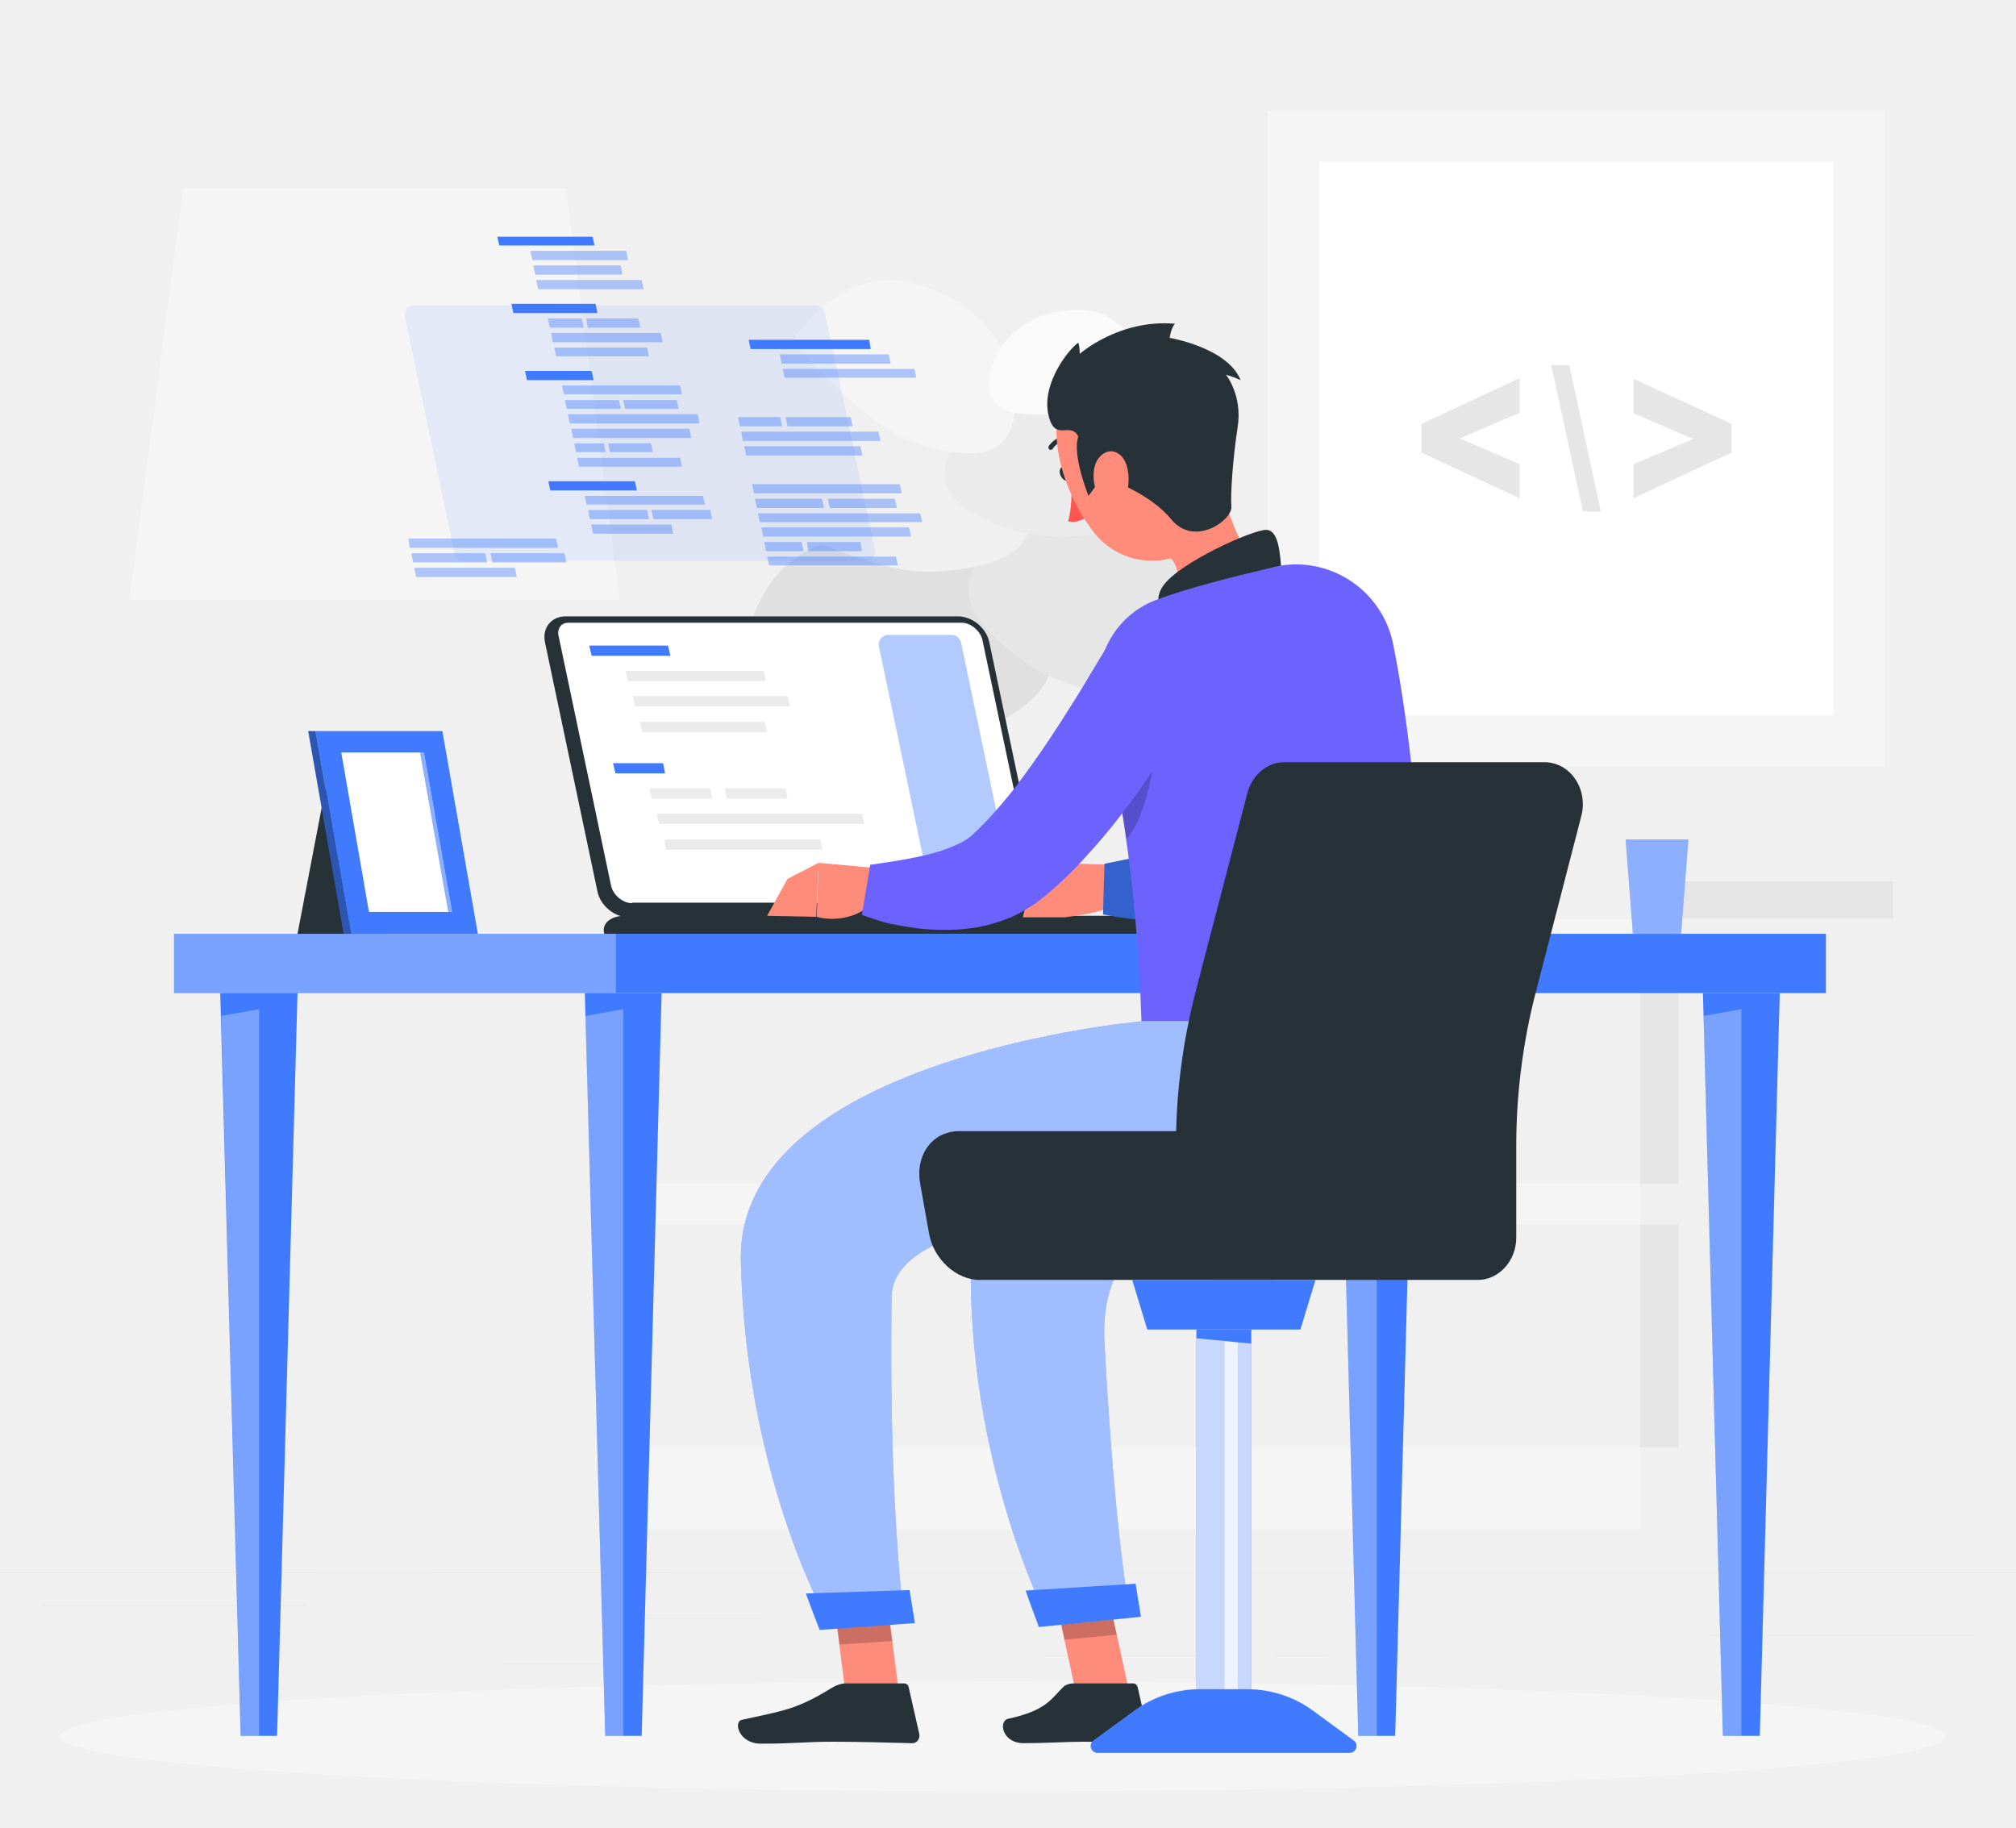
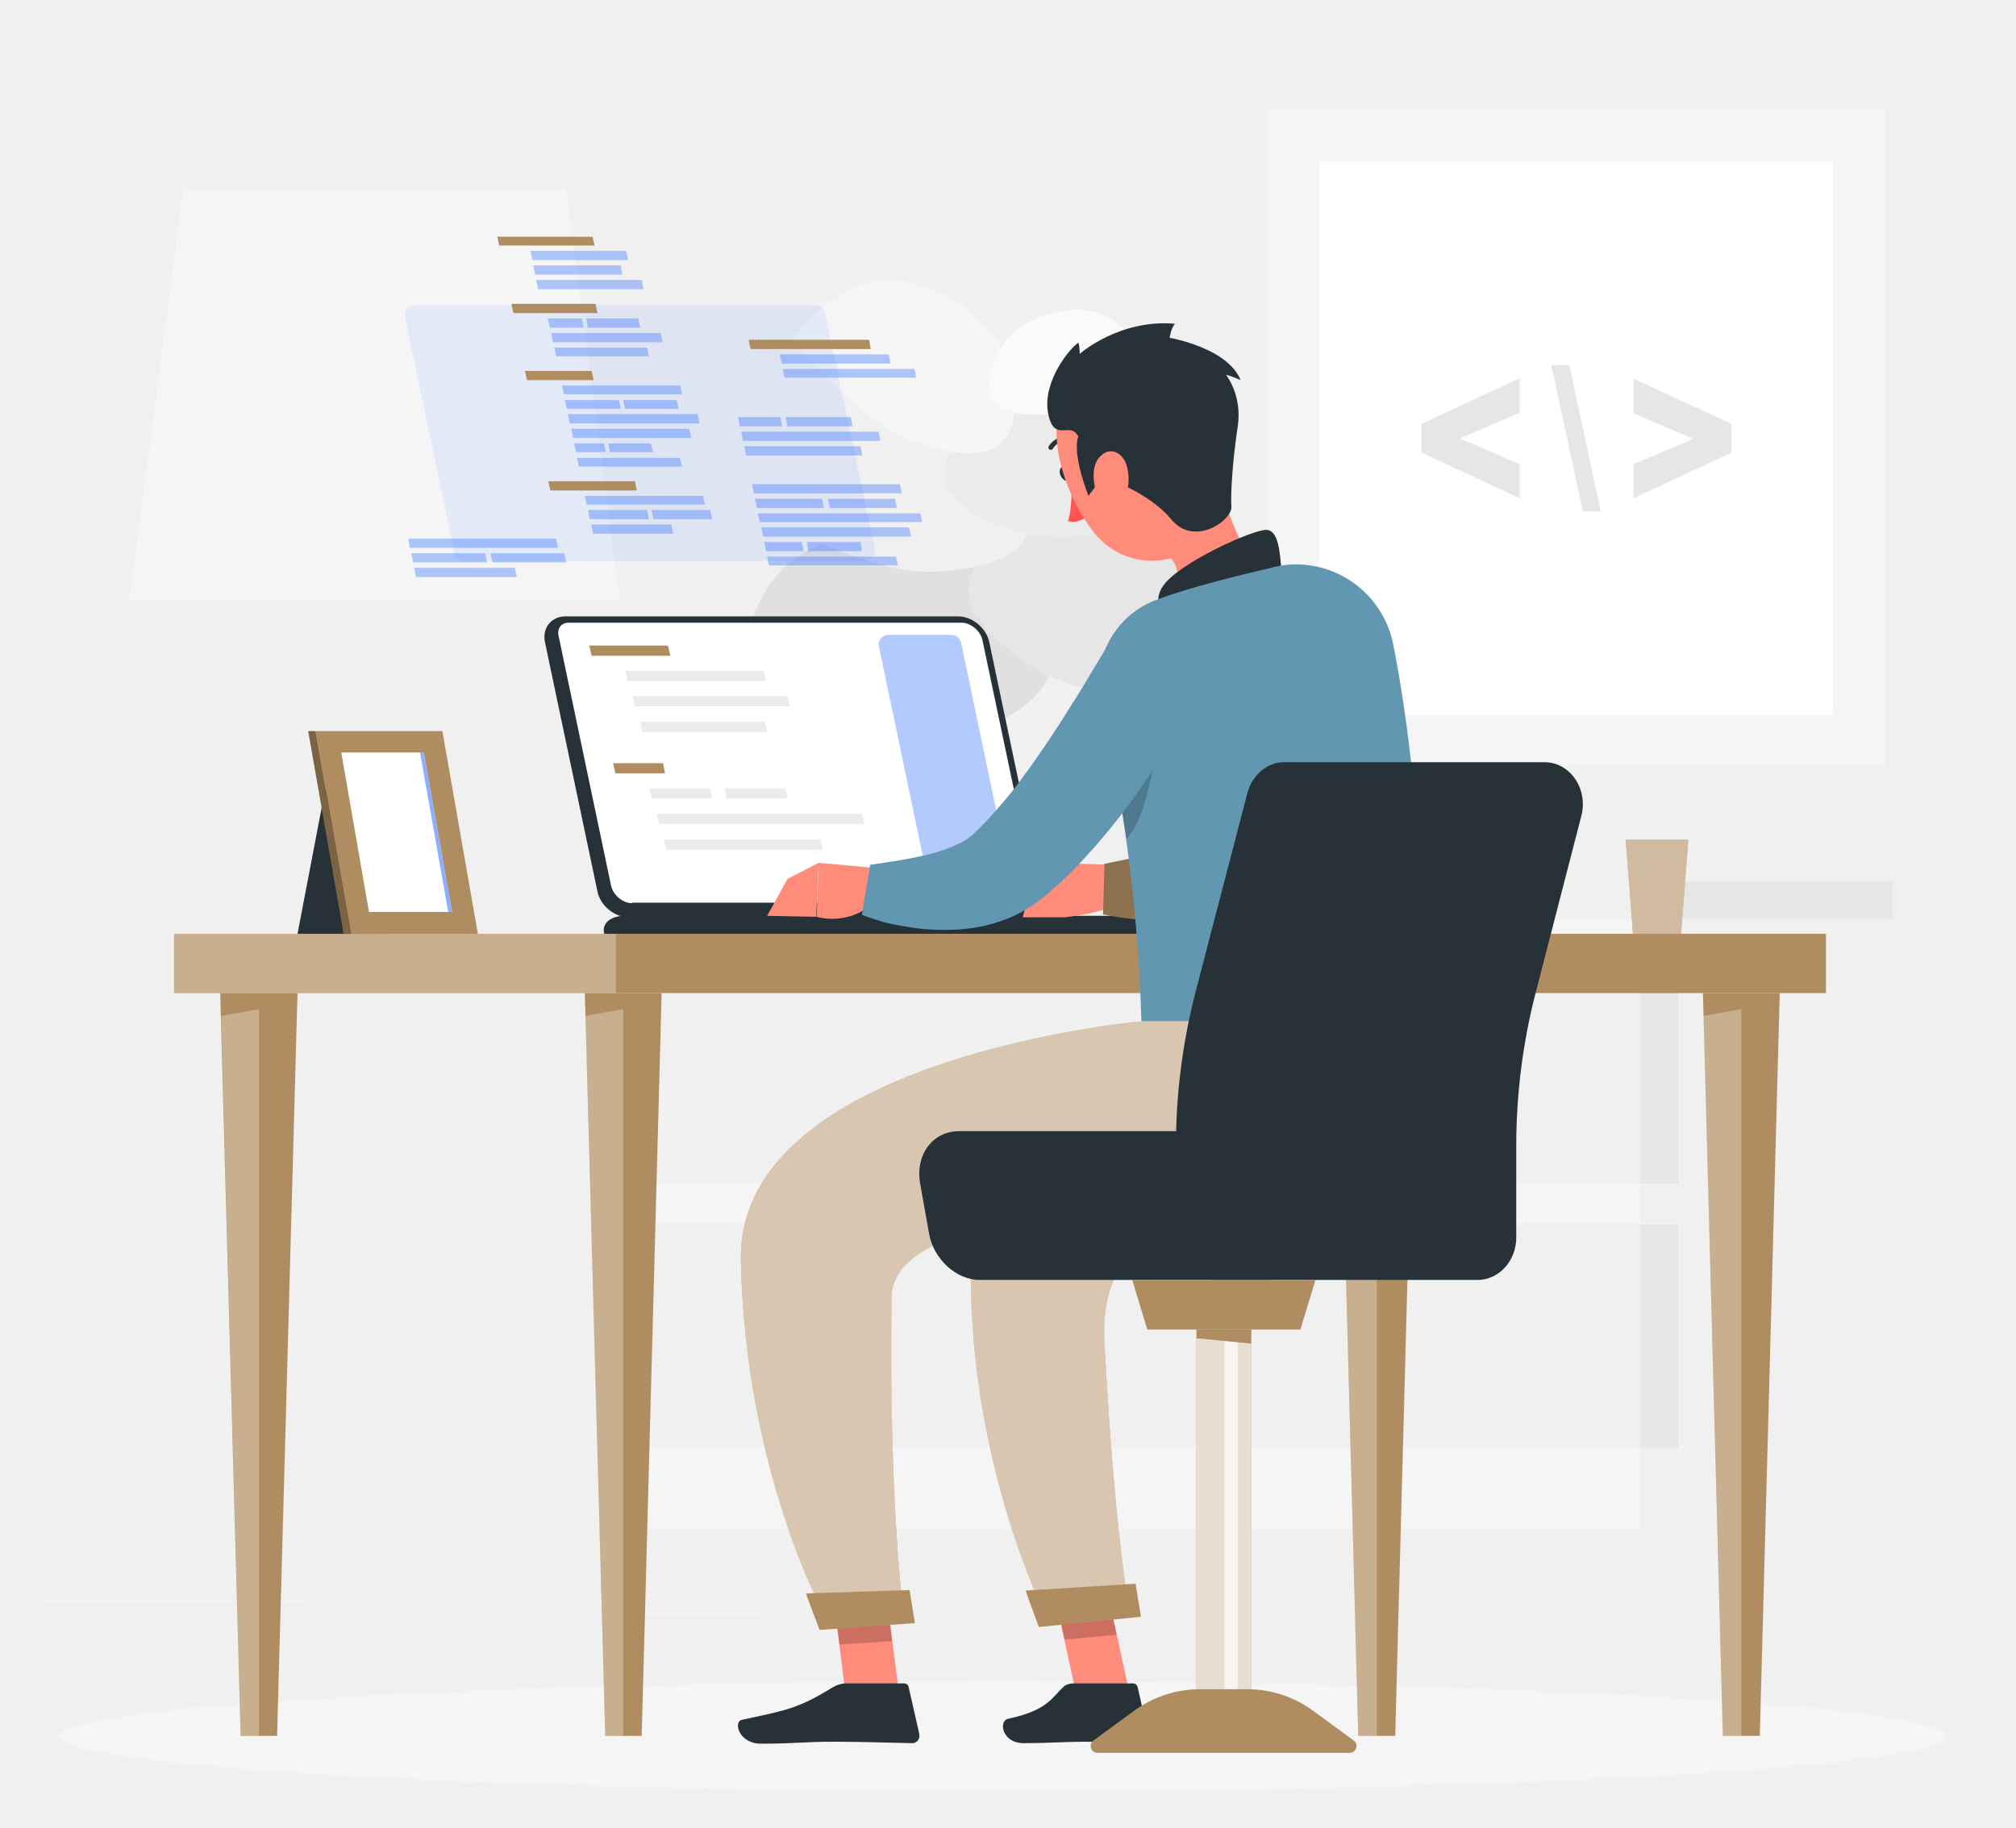
<svg xmlns="http://www.w3.org/2000/svg" version="1.1" x="0px" y="0px" viewBox="0 0 414.7 376" style="enable-background:new 0 0 414.7 376;" xml:space="preserve">
  <style type="text/css">
	.st0{fill:#EBEBEB;}
	.st1{fill:#F0F0F0;}
	.st2{fill:#F5F5F5;}
	.st3{fill:#E6E6E6;}
	.st4{fill:#FFFFFF;}
	.st5{fill:#E0E0E0;}
	.st6{fill:#FAFAFA;}
	.st7{display:none;}
	.st8{display:inline;}
- 	.st9{fill:#407BFF;}
+ 	.st9{fill:#B08D61;}
	.st10{opacity:0.9;fill:#FFFFFF;}
	.st11{opacity:0.3;fill:#FFFFFF;}
	.st12{fill:#263238;}
	.st13{opacity:0.4;fill:#407BFF;}
	.st14{opacity:0.1;fill:#407BFF;}
	.st15{opacity:0.4;fill:#FFFFFF;}
	.st16{opacity:0.3;}
	.st17{opacity:0.6;fill:#407BFF;}
	.st18{fill:#FF5652;}
	.st19{fill:#FF8B7B;}
	.st20{opacity:0.2;}
- 	.st21{fill:#6C63FF;}
+ 	.st21{fill:#6197B1;}
	.st22{opacity:0.5;fill:#FFFFFF;}
	.st23{opacity:0.7;fill:#FFFFFF;}
</style>
  <g id="Background_Complete">
    <g>
      <g>
        <rect x="-43.7" y="323.4" class="st0" width="500" height="0.2" />
      </g>
      <g>
        <rect x="130.8" y="332.9" class="st0" width="26" height="0.2" />
        <rect x="8.8" y="330.2" class="st0" width="54.1" height="0.2" />
        <rect x="103.5" y="342.2" class="st0" width="26.3" height="0.2" />
        <rect x="214.6" y="340.5" class="st0" width="38.8" height="0.2" />
        <rect x="262.3" y="340.5" class="st0" width="10.7" height="0.2" />
        <rect x="351.7" y="336.3" class="st0" width="54.6" height="0.2" />
      </g>
    </g>
    <g>
      <g>
        <g>
          <rect x="337.4" y="189.1" transform="matrix(-1 -1.224647e-16 1.224647e-16 -1 720.4377 503.5772)" class="st1" width="45.7" height="125.5" />
          <rect x="138.1" y="314.5" transform="matrix(-1 -1.224647e-16 1.224647e-16 -1 512.3514 637.9232)" class="st1" width="236.2" height="8.9" />
          <rect x="129.3" y="189.1" class="st2" width="208.1" height="125.5" />
          <rect x="129.3" y="197.5" class="st1" width="208.9" height="45.9" />
          <rect x="129.3" y="251.8" class="st1" width="208.9" height="45.9" />
          <rect x="337.4" y="197.5" transform="matrix(-1 -1.224647e-16 1.224647e-16 -1 682.6835 441.0173)" class="st3" width="7.9" height="45.9" />
          <rect x="337.4" y="251.8" transform="matrix(-1 -1.224647e-16 1.224647e-16 -1 682.6835 549.6205)" class="st3" width="7.9" height="45.9" />
        </g>
        <rect x="123.2" y="181.3" transform="matrix(-1 -1.224647e-16 1.224647e-16 -1 460.6165 370.3842)" class="st1" width="214.2" height="7.7" />
        <rect x="337.4" y="181.3" class="st3" width="52" height="7.7" />
      </g>
      <g>
        <rect x="284.5" y="22.7" transform="matrix(-1 -1.224647e-16 1.224647e-16 -1 676.3846 180.4117)" class="st1" width="107.4" height="135" />
        <rect x="260.8" y="22.7" transform="matrix(-1 -1.224647e-16 1.224647e-16 -1 648.5522 180.4117)" class="st2" width="127" height="135" />
        <rect x="267.4" y="37.3" transform="matrix(6.123234e-17 -1 1 6.123234e-17 234.0703 414.4819)" class="st4" width="113.8" height="105.7" />
        <g>
          <path class="st3" d="M336,102.5l20.2-9.4v-5.9L336,77.9v7.1l12.3,5.3L336,95.5V102.5z" />
          <path class="st3" d="M322.8,75.1h-3.7l6.5,30.1h3.7L322.8,75.1z" />
          <path class="st3" d="M312.6,95.5l-12.3-5.3l12.3-5.3v-7.1l-20.2,9.4v5.9l20.2,9.4V95.5z" />
        </g>
      </g>
      <g>
        <rect x="73.5" y="94.2" transform="matrix(-1 -1.224647e-16 1.224647e-16 -1 154.1369 417.6206)" class="st1" width="7" height="229.2" />
        <path class="st1" d="M72.1,321.8l-0.2-1c0.1,0,1.9-0.4,3.3-2.9c1.8-3.2,2.9-10.1-2.1-24.6c-7.8-22.3-3.2-40.3,6.2-76.2     c1.6-6.2,3.5-13.3,5.4-21c7.2-28.7,0.5-46.4-4.8-60.7c-4.1-11.1-7.4-19.9-3.2-30l0.9,0.4c-4,9.8-0.8,18.4,3.2,29.3     c5.4,14.4,12.1,32.4,4.8,61.3c-1.9,7.7-3.8,14.7-5.4,21c-9.3,35.7-13.9,53.6-6.2,75.6c5.2,14.9,4,22.1,2,25.5     C74.4,321.3,72.2,321.8,72.1,321.8z" />
        <polygon class="st1" points="64.3,323.4 89.8,323.4 82.7,319.2 71.4,319.2    " />
        <polygon class="st2" points="26.6,123.4 127.5,123.4 116.4,38.7 37.7,38.7    " />
      </g>
      <g>
        <polygon class="st1" points="176.2,137.4 230.1,137.4 223,181.3 183.3,181.3    " />
        <g>
          <path class="st5" d="M197.8,151.7c14.7-5.3,25.9-13.3,13.3-29.4c-12.6-16.1-32.1-16.1-45.2-8.9c-16.7,9.1-13.4,35.5-13.4,35.5      S183.2,157,197.8,151.7z" />
          <path class="st3" d="M212.1,137c-11.2-7.6-19.2-16.5-6.2-25.8c13-9.3,29.1-4.6,38.8,4.1c12.3,11.1,5.2,30.5,5.2,30.5      S223.3,144.6,212.1,137z" />
          <path class="st1" d="M192.3,117.6c13.1-0.8,24.2-4.2,17.9-18.5c-6.2-14.2-22-18.2-34.3-15.8c-15.7,3.1-19.4,22.8-19.4,22.8      S179.2,118.4,192.3,117.6z" />
          <path class="st0" d="M208.8,109.2c-10.9-3.5-19.5-8.8-11.2-19.5c8.3-10.7,22.5-10.6,32.4-5.9c12.6,6,11.5,23.5,11.5,23.5      S219.8,112.7,208.8,109.2z" />
          <path class="st2" d="M188.3,91c10.9,3.6,20.9,4.4,20.5-9.2c-0.4-13.5-11.9-21.8-22.7-23.9C172.4,55.4,163,70.1,163,70.1      S177.4,87.4,188.3,91z" />
          <path class="st6" d="M216,85.2c-7.8,0.5-14.6-0.6-12-9.5c2.6-8.9,11.6-12.4,19-11.9c9.5,0.6,13.2,11.9,13.2,11.9      S223.8,84.6,216,85.2z" />
        </g>
      </g>
    </g>
  </g>
  <g id="Background_Simple" class="st7">
    <g class="st8">
      <path class="st9" d="M239.2,237.6c-42.3,0.6-104.8,32.9-130.8-7.7c-21.8-34.1,3.4-67.5-37-92.6C42.1,118.9-5.7,86.7,38.7,53.4    C73.3,27.3,127.5,20.1,169.5,26c33,4.7,101.5,24.3,109.8,58.9c9.3,38.9-51.1,71,13.5,85.6c38.9,8.8,85.7,31.4,58.3,77.9    c-10.8,18.4-26.3,15.2-42.7,7.9C284.3,245.7,268.3,237.2,239.2,237.6z" />
      <path class="st10" d="M239.2,237.6c-42.3,0.6-104.8,32.9-130.8-7.7c-21.8-34.1,3.4-67.5-37-92.6C42.1,118.9-5.7,86.7,38.7,53.4    C73.3,27.3,127.5,20.1,169.5,26c33,4.7,101.5,24.3,109.8,58.9c9.3,38.9-51.1,71,13.5,85.6c38.9,8.8,85.7,31.4,58.3,77.9    c-10.8,18.4-26.3,15.2-42.7,7.9C284.3,245.7,268.3,237.2,239.2,237.6z" />
    </g>
  </g>
  <g id="Shadow_1_">
    <ellipse id="_x3C_Path_x3E__327_" class="st2" cx="206.3" cy="357.2" rx="193.9" ry="11.3" />
  </g>
  <g id="Desk">
    <g>
      <g>
        <rect x="35.8" y="192.1" class="st9" width="339.8" height="12.2" />
        <rect x="35.8" y="192.1" class="st11" width="90.9" height="12.2" />
        <polygon class="st9" points="128.2,204.3 120.3,204.3 124.5,357.1 128.2,357.1 132,357.1 136.1,204.3    " />
        <polygon class="st11" points="124.5,357.1 128.2,357.1 128.2,207.6 120.4,209    " />
        <polygon class="st9" points="53.3,204.3 45.3,204.3 49.5,357.1 53.3,357.1 57,357.1 61.2,204.3    " />
        <polygon class="st11" points="49.5,357.1 53.3,357.1 53.3,207.6 45.5,209    " />
        <polygon class="st9" points="358.2,204.3 350.3,204.3 354.4,357.1 358.2,357.1 362,357.1 366.1,204.3    " />
        <polygon class="st11" points="354.4,357.1 358.2,357.1 358.2,207.6 350.4,209    " />
        <polygon class="st9" points="283.2,204.3 275.3,204.3 279.4,357.1 283.2,357.1 287,357.1 291.1,204.3    " />
        <polygon class="st11" points="279.4,357.1 283.2,357.1 283.2,207.6 275.4,209    " />
      </g>
      <g>
        <path class="st12" d="M197.1,126.8h-80.8c-2.9,0-4.8,2.4-4.2,5.3l10.8,51.3c0.6,2.9,3.5,5.3,6.4,5.3h80.8c2.9,0,4.8-2.4,4.2-5.3     l-10.8-51.3C202.9,129.2,200,126.8,197.1,126.8z" />
        <path class="st4" d="M130,185.8c-1.9,0-3.9-1.7-4.3-3.6l-10.8-51.4c-0.2-0.8,0-1.5,0.4-2c0.4-0.5,1-0.7,1.7-0.7h80.8     c1.9,0,3.9,1.7,4.3,3.6l10.8,51.3c0.2,0.8,0,1.5-0.4,2c-0.4,0.5-1,0.7-1.7,0.7H130z" />
        <path class="st13" d="M191,181.7L180.8,133c-0.3-1.2,0.7-2.4,1.9-2.4h13.1c0.9,0,1.7,0.7,1.9,1.6l10.2,48.7     c0.3,1.2-0.7,2.4-1.9,2.4h-13.1C192,183.3,191.2,182.6,191,181.7z" />
        <g>
          <polygon class="st9" points="121.7,134.9 121.2,132.8 137.4,132.8 137.9,134.9     " />
          <polygon class="st0" points="129.1,140.1 128.7,138 157.1,138 157.5,140.1     " />
          <polygon class="st0" points="130.6,145.3 130.2,143.2 162,143.2 162.5,145.3     " />
          <polygon class="st0" points="132.1,150.6 131.7,148.5 157.3,148.5 157.8,150.6     " />
        </g>
        <g>
          <polygon class="st9" points="126.6,159.1 126.1,157 136.4,157 136.8,159.1     " />
          <polygon class="st0" points="134.1,164.3 133.6,162.2 146.1,162.2 146.5,164.3     " />
          <polygon class="st0" points="149.5,164.3 149.1,162.2 161.6,162.2 162,164.3     " />
          <polygon class="st0" points="135.6,169.5 135.1,167.4 177.3,167.4 177.8,169.5     " />
          <polygon class="st0" points="137,174.8 136.6,172.7 168.8,172.7 169.2,174.8     " />
        </g>
        <path class="st12" d="M234.9,188.4H128.5c-2.9,0-4.8,1.6-4.2,3.7h116.9C240.6,190.1,237.8,188.4,234.9,188.4z" />
      </g>
      <g>
        <path class="st14" d="M93.5,113.8L83.3,65.2c-0.3-1.2,0.7-2.4,1.9-2.4h82.6c0.9,0,1.7,0.7,1.9,1.6L180,113     c0.3,1.2-0.7,2.4-1.9,2.4H95.5C94.5,115.4,93.7,114.8,93.5,113.8z" />
        <g>
          <g>
            <g>
              <polygon class="st9" points="122.9,64.4 105.6,64.4 105.2,62.5 122.5,62.5       " />
              <polygon class="st13" points="120.1,67.4 113.1,67.4 112.7,65.5 119.7,65.5       " />
              <polygon class="st13" points="131.7,67.4 120.9,67.4 120.6,65.5 131.3,65.5       " />
              <polygon class="st13" points="136.3,70.4 113.7,70.4 113.4,68.5 135.9,68.5       " />
              <polygon class="st13" points="133.5,73.3 114.4,73.3 114,71.5 133.1,71.5       " />
            </g>
            <polygon class="st13" points="146.1,104.9 134,104.9 134.4,106.8 146.5,106.8      " />
            <g>
              <polygon class="st9" points="131,100.9 113.2,100.9 112.8,99 130.6,99       " />
              <polygon class="st13" points="138.1,107.9 121.6,107.9 122,109.8 138.5,109.8       " />
              <polygon class="st13" points="133.1,104.9 121,104.9 121.3,106.8 133.5,106.8       " />
              <polygon class="st13" points="144.6,102 120.3,102 120.7,103.8 145,103.8       " />
            </g>
            <g>
              <polygon class="st9" points="122.3,50.5 102.7,50.5 102.3,48.7 121.9,48.7       " />
              <polygon class="st13" points="132,57.6 110.3,57.6 110.7,59.5 132.4,59.5       " />
              <polygon class="st13" points="127.7,54.6 109.7,54.6 110.1,56.5 128,56.5       " />
              <polygon class="st13" points="128.8,51.6 109.1,51.6 109.5,53.5 129.2,53.5       " />
            </g>
            <g>
              <polygon class="st9" points="122.1,78.2 108.4,78.2 108,76.3 121.7,76.3       " />
              <polygon class="st13" points="143.5,85.2 116.8,85.2 117.2,87.1 143.9,87.1       " />
              <polygon class="st13" points="127.3,82.3 116.2,82.3 116.6,84.1 127.7,84.1       " />
              <polygon class="st13" points="139.2,82.3 128.2,82.3 128.6,84.1 139.6,84.1       " />
              <polygon class="st13" points="139.9,79.3 115.6,79.3 116,81.1 140.3,81.1       " />
              <polygon class="st13" points="139.9,94.2 118.7,94.2 119.1,96 140.3,96       " />
              <polygon class="st13" points="124.2,91.2 118.1,91.2 118.5,93 124.6,93       " />
              <polygon class="st13" points="133.9,91.2 125.1,91.2 125.5,93 134.3,93       " />
              <polygon class="st13" points="141.8,88.2 117.5,88.2 117.9,90.1 142.2,90.1       " />
            </g>
          </g>
          <g>
            <g>
              <polygon class="st13" points="160.9,87.7 152.2,87.7 151.8,85.8 160.5,85.8       " />
              <polygon class="st13" points="175.4,87.7 162,87.7 161.6,85.8 175,85.8       " />
              <polygon class="st13" points="181.1,90.7 152.8,90.7 152.5,88.8 180.7,88.8       " />
              <polygon class="st13" points="177.4,93.7 153.5,93.7 153.1,91.8 177,91.8       " />
            </g>
            <g>
              <polygon class="st13" points="188.1,75.9 161,75.9 161.4,77.7 188.5,77.7       " />
              <polygon class="st13" points="182.8,72.9 160.4,72.9 160.8,74.8 183.2,74.8       " />
              <polygon class="st9" points="178.8,69.9 154,69.9 154.4,71.8 179.1,71.8       " />
            </g>
            <g>
              <polygon class="st13" points="189.3,105.6 155.9,105.6 156.3,107.4 189.7,107.4       " />
              <polygon class="st13" points="169.1,102.6 155.3,102.6 155.7,104.5 169.5,104.5       " />
              <polygon class="st13" points="184.1,102.6 170.3,102.6 170.7,104.5 184.5,104.5       " />
              <polygon class="st13" points="185.1,99.6 154.7,99.6 155.1,101.5 185.5,101.5       " />
              <polygon class="st13" points="184.3,114.5 157.8,114.5 158.2,116.3 184.7,116.3       " />
              <polygon class="st13" points="164.9,111.5 157.2,111.5 157.6,113.4 165.3,113.4       " />
              <polygon class="st13" points="177,111.5 166,111.5 166.3,113.4 177.3,113.4       " />
              <polygon class="st13" points="187,108.5 156.6,108.5 157,110.4 187.4,110.4       " />
            </g>
          </g>
          <g>
            <polygon class="st13" points="105.9,116.8 85.2,116.8 85.6,118.7 106.3,118.7      " />
            <polygon class="st13" points="99.8,113.8 84.6,113.8 85,115.7 100.2,115.7      " />
            <polygon class="st13" points="116.1,113.8 100.9,113.8 101.3,115.7 116.5,115.7      " />
            <polygon class="st13" points="114.4,110.8 84,110.8 84.3,112.7 114.8,112.7      " />
          </g>
        </g>
      </g>
      <g>
        <polygon class="st9" points="347.3,172.7 334.4,172.7 335.9,192.1 345.8,192.1    " />
        <polygon class="st15" points="347.3,172.7 334.4,172.7 335.9,192.1 345.8,192.1    " />
      </g>
      <g>
        <polygon class="st12" points="67.5,159.2 85.9,159.2 79.6,192.1 61.2,192.1    " />
        <polygon class="st9" points="91,150.4 64.9,150.4 72.2,192.1 98.3,192.1    " />
        <g>
          <polygon class="st9" points="63.4,150.4 64.9,150.4 72.2,192.1 70.7,192.1     " />
          <polygon class="st16" points="63.4,150.4 64.9,150.4 72.2,192.1 70.7,192.1     " />
        </g>
        <polygon class="st4" points="75.9,187.6 70.2,154.8 87.2,154.8 93,187.6    " />
        <polygon class="st17" points="92.2,187.6 86.4,154.8 87.2,154.8 93,187.6    " />
      </g>
    </g>
  </g>
  <g id="Character_1_">
    <g>
      <g>
        <path class="st12" d="M220.1,97c0.4,0.8,0.2,1.6-0.3,1.9c-0.5,0.2-1.2-0.2-1.6-1c-0.4-0.8-0.2-1.6,0.3-1.9     C219,95.7,219.7,96.2,220.1,97z" />
        <path class="st18" d="M220.4,98.6c0,0,0.3,5.5-0.7,8.6c2,0.7,4.2-1.1,4.2-1.1L220.4,98.6z" />
        <path class="st12" d="M220.2,90.4c-0.1,0.1-0.2,0.1-0.3,0.1c-2.3,0.1-3.3,1.7-3.3,1.8c-0.1,0.2-0.5,0.3-0.7,0.2     c-0.2-0.1-0.3-0.5-0.2-0.7c0.1-0.1,1.3-2.1,4.1-2.3c0.3,0,0.5,0.2,0.5,0.5C220.4,90.1,220.3,90.3,220.2,90.4z" />
        <path class="st19" d="M249.6,95.8c3.1,10.7,6.5,19,10.8,23.7c0,0,0.1,8.4-14.3,12.4c-15.8,4.4-9.7-5.7-9.7-5.7     c8-4.5,7.2-11.2,1.2-13.7L249.6,95.8z" />
        <path class="st12" d="M263.6,117.5c-0.3-3.9-0.6-8.4-3.1-8.5c-2.7-0.1-18.1,6.8-21.3,11.6c-3.3,4.9,3.1,9.6,3.1,9.6L263.6,117.5z     " />
        <g>
          <path class="st19" d="M232.1,178l-13.3-0.4l0.2,11.1c0,0,11.6-1.2,12.1-4.2L232.1,178z" />
          <polygon class="st19" points="211.8,183 210.4,188.7 219.1,188.7 218.8,177.6     " />
          <g>
            <path class="st9" d="M285.5,131.7l-0.3,2.9c-0.1,0.9-0.2,1.8-0.3,2.7c-0.2,1.8-0.5,3.6-0.8,5.4c-0.6,3.6-1.4,7.2-2.3,10.8       c-0.9,3.6-2,7.2-3.3,10.9c-0.7,1.8-1.4,3.7-2.3,5.5c-0.9,1.9-1.8,3.7-3,5.6c-0.3,0.5-0.6,1-0.9,1.4c-0.3,0.5-0.7,1-1,1.5       c-0.4,0.5-0.7,1-1.2,1.5l-0.7,0.7c-0.2,0.2-0.4,0.5-0.7,0.8c-2.3,2.3-4.7,3.7-6.9,4.7c-4.5,2-8.5,2.7-12.4,3.1       c-2,0.2-3.9,0.3-5.8,0.4c-1.9,0.1-3.8,0-5.6-0.1c-1.9-0.1-3.7-0.3-5.5-0.5c-1.9-0.2-3.6-0.5-5.6-0.9l0.3-10.4       c6.4-1.3,13.1-2.6,18.9-4.5c1.4-0.5,2.8-1,4.1-1.6c1.2-0.5,2.4-1.1,3.2-1.7c0.8-0.6,1.4-1.2,1.5-1.4l0.3-0.5       c0.1-0.1,0.2-0.4,0.4-0.6c0.1-0.2,0.3-0.5,0.4-0.7c0.1-0.3,0.3-0.5,0.4-0.8c1-2.2,2.1-5,2.9-7.9c0.8-2.9,1.6-6,2.2-9.2       c0.7-3.1,1.2-6.4,1.8-9.6l0.8-4.9l0.7-4.7L285.5,131.7z" />
            <path class="st20" d="M285.5,131.7l-0.3,2.9c-0.1,0.9-0.2,1.8-0.3,2.7c-0.2,1.8-0.5,3.6-0.8,5.4c-0.6,3.6-1.4,7.2-2.3,10.8       c-0.9,3.6-2,7.2-3.3,10.9c-0.7,1.8-1.4,3.7-2.3,5.5c-0.9,1.9-1.8,3.7-3,5.6c-0.3,0.5-0.6,1-0.9,1.4c-0.3,0.5-0.7,1-1,1.5       c-0.4,0.5-0.7,1-1.2,1.5l-0.7,0.7c-0.2,0.2-0.4,0.5-0.7,0.8c-2.3,2.3-4.7,3.7-6.9,4.7c-4.5,2-8.5,2.7-12.4,3.1       c-2,0.2-3.9,0.3-5.8,0.4c-1.9,0.1-3.8,0-5.6-0.1c-1.9-0.1-3.7-0.3-5.5-0.5c-1.9-0.2-3.6-0.5-5.6-0.9l0.3-10.4       c6.4-1.3,13.1-2.6,18.9-4.5c1.4-0.5,2.8-1,4.1-1.6c1.2-0.5,2.4-1.1,3.2-1.7c0.8-0.6,1.4-1.2,1.5-1.4l0.3-0.5       c0.1-0.1,0.2-0.4,0.4-0.6c0.1-0.2,0.3-0.5,0.4-0.7c0.1-0.3,0.3-0.5,0.4-0.8c1-2.2,2.1-5,2.9-7.9c0.8-2.9,1.6-6,2.2-9.2       c0.7-3.1,1.2-6.4,1.8-9.6l0.8-4.9l0.7-4.7L285.5,131.7z" />
          </g>
        </g>
        <g>
          <path class="st21" d="M226.5,145c3.2,13.4,7.4,35.8,8.3,65.1h58.6c0.3-7.2-0.9-48-6.8-77.5c-2.2-11.2-13.2-18.5-24.4-16      c-0.1,0-0.2,0-0.3,0.1c-7.3,1.7-17.8,4.3-24,6.7c-0.1,0-0.2,0.1-0.3,0.1C229.1,126.8,224.3,136,226.5,145z" />
        </g>
        <path class="st20" d="M230.3,163.7c0.5,2.8,0.9,5.8,1.4,8.9c4.8-5,6.3-20.3,6.3-20.3L230.3,163.7z" />
        <g>
          <path class="st19" d="M181.6,178.7l-13.2-1.2l-0.4,11.1c0,0,6.8,2.2,12.3-3.5L181.6,178.7z" />
          <polygon class="st19" points="162,180.8 157.8,188.4 167.9,188.6 168.4,177.5     " />
          <path class="st21" d="M248.4,139.9c-0.9,1.8-1.7,3.3-2.7,4.9c-0.9,1.6-1.8,3.2-2.8,4.7c-1.9,3.1-3.8,6.2-5.9,9.2      c-4.1,6.1-8.5,12-13.7,17.6c-2.6,2.9-5.4,5.6-8.7,8.3c-0.4,0.3-0.9,0.7-1.3,1c-0.4,0.3-0.8,0.6-1.5,1c-0.6,0.4-1.2,0.7-1.8,1.1      c-0.6,0.3-1.2,0.6-1.8,0.9c-2.4,1-4.7,1.7-6.9,2.1c-4.4,0.8-8.6,0.7-12.5,0.3c-2-0.3-3.9-0.6-5.8-1c-0.9-0.2-1.9-0.5-2.8-0.8      c-1-0.3-1.8-0.6-2.9-1l1.7-10.3c6.3-0.9,13.1-1.9,17.7-4.1c1.2-0.5,2.2-1.1,2.9-1.7c0.4-0.3,0.7-0.6,0.9-0.8      c0.1-0.1,0.4-0.4,0.6-0.6c0.2-0.2,0.5-0.4,0.7-0.7c2-1.9,4-4.3,6-6.7c3.9-5,7.7-10.5,11.3-16.2c1.8-2.8,3.6-5.7,5.3-8.6l2.6-4.3      l2.5-4.3L248.4,139.9z" />
        </g>
        <polygon class="st19" points="232.4,348.6 221.4,348.6 215.9,323.3 226.9,323.3    " />
        <path class="st12" d="M220.8,346.3h12.3c0.4,0,0.8,0.3,0.9,0.7l2.2,9.7c0.2,1-0.6,2-1.6,1.9c-4.3-0.1-6.4-0.3-11.8-0.3     c-3.3,0-7.6,0.3-12.2,0.3c-4.5,0-5.2-4.5-3.3-5c8.4-1.8,9-4.4,11.7-6.8C219.5,346.5,220.1,346.3,220.8,346.3z" />
        <g class="st20">
          <polygon points="226.9,323.3 215.9,323.3 219,337.3 229.7,336.3     " />
        </g>
        <path class="st19" d="M246,82.9c3.9,10.1,6.8,15.8,4.1,23.2c-4,11.1-18.2,12.2-25.1,3.4c-6.2-7.9-11.6-23.1-3.8-31.5     C229,69.8,242.1,72.8,246,82.9z" />
        <path class="st12" d="M226.8,98.1c-1.6,2.2-2.9,3.9-2.9,3.9s-3.4-8.4-2.1-12.2c-1.6-3.3-5,1.5-6.2-4.8     c-1.2-6.3,4.2-13.1,6.2-14.5c0.3,0.5,0.3,2.3,0.3,2.3s8.1-7.2,19.6-6.2c-0.8,0.8-1.1,2.9-1.1,2.9s11.9,2,14.6,8.7     c-1.7-0.8-3-1.1-3-1.1s3.4,4.2,2.4,10.7c-1,6.5-1.5,13.7-1.3,16.5c0.1,2.8-7.7,8.3-12.4,2.5C236.1,101,226.8,98.1,226.8,98.1z" />
        <path class="st19" d="M231.8,95.9c0.7,2.5,0.3,5.1-0.5,7.1c-1.3,2.9-3.9,2.3-5.2-0.3c-1.2-2.4-1.9-6.7,0.2-8.8     C228.3,91.8,231,93,231.8,95.9z" />
        <g>
          <path class="st9" d="M252.3,210.1c0,0-50.8,18.4-52.3,42.8c-2.8,44.9,15.6,80.5,15.6,80.5l16.8-1.8c0,0-3-14.5-5.2-55.2      c-2.8-51.1,84,1.2,66.1-66.4L252.3,210.1z" />
          <path class="st22" d="M252.3,210.1c0,0-50.8,18.4-52.3,42.8c-2.8,44.9,15.6,80.5,15.6,80.5l16.8-1.8c0,0-3-14.5-5.2-55.2      c-2.8-51.1,84,1.2,66.1-66.4L252.3,210.1z" />
        </g>
        <path class="st9" d="M211,327.2c-0.1,0,2.7,7.5,2.7,7.5l21-2.1l-1.1-6.8L211,327.2z" />
        <g>
          <polygon class="st19" points="185.1,349.8 174.1,349.8 170.9,324.5 181.9,324.5     " />
          <path class="st12" d="M174,346.3l12,0c0.4,0,0.8,0.3,0.9,0.7l2.2,9.7c0.2,1-0.5,2-1.6,1.9c-4.3-0.1-10.5-0.3-16-0.3      c-6.3,0-7.6,0.4-15,0.4c-4.5,0-5.7-4.5-3.9-4.9c8.6-1.9,11.3-2.1,18.7-6.7C172.2,346.6,173.1,346.3,174,346.3z" />
          <polygon class="st20" points="170.9,324.5 172.7,338.3 183.5,337.6 181.9,324.5     " />
        </g>
        <g>
          <path class="st9" d="M234.8,210.1c0,0-83.3,7.4-82.4,49.2c0.9,43.5,17.2,72.9,17.2,72.9h16.3c0,0-3.1-22.6-2.5-65.4      c0.2-12.8,26.1-17.1,51.4-18.6c21.9-1.3,42.4-13.8,50.9-34l1.7-4.1H234.8z" />
          <path class="st22" d="M234.8,210.1c0,0-83.3,7.4-82.4,49.2c0.9,43.5,17.2,72.9,17.2,72.9h16.3c0,0-3.1-22.6-2.5-65.4      c0.2-12.8,26.1-17.1,51.4-18.6c21.9-1.3,42.4-13.8,50.9-34l1.7-4.1H234.8z" />
        </g>
        <path class="st9" d="M165.8,327.8c-0.1,0,2.8,7.5,2.8,7.5l19.6-1.4l-1.1-6.8L165.8,327.8z" />
      </g>
      <g>
        <g>
          <path class="st12" d="M256.6,163.1l-10.6,40.7c-2.7,10.4-4.1,21.1-4.1,31.9v18.9c0,4.8,3.5,8.7,7.9,8.7h54.2      c4.3,0,7.9-3.9,7.9-8.7v-18.9c0-10.8,1.4-21.6,4.1-31.9l9.3-36c1.4-5.5-2.3-11-7.6-11h-53.6      C260.7,156.8,257.6,159.4,256.6,163.1z" />
          <path class="st12" d="M189.3,243.6l1.8,10.1c0.9,5.3,5.6,9.6,10.4,9.6h60.2c4.8,0,8-4.3,7.1-9.6l-1.8-10.1      c-1.1-6-6.4-10.9-11.9-10.9h-57.8C191.8,232.7,188.2,237.6,189.3,243.6z" />
        </g>
        <g>
          <polygon class="st9" points="267.5,273.5 236,273.5 232.9,263.3 270.6,263.3     " />
          <g>
            <rect x="246.1" y="273.5" class="st9" width="11.3" height="75.4" />
            <polygon class="st23" points="257.4,348.9 246.1,348.9 246.1,275.3 257.4,276.4      " />
            <polygon class="st23" points="254.6,348.9 251.9,348.9 251.9,275.9 254.6,276.2      " />
          </g>
          <path class="st9" d="M277.6,360.6h-51.8c-1.4,0-2-1.8-0.8-2.6l8.2-6c3.9-2.9,8.7-4.5,13.6-4.5h9.8c4.9,0,9.7,1.6,13.6,4.5l8.2,6      C279.6,358.8,279,360.6,277.6,360.6z" />
        </g>
      </g>
    </g>
  </g>
</svg>
